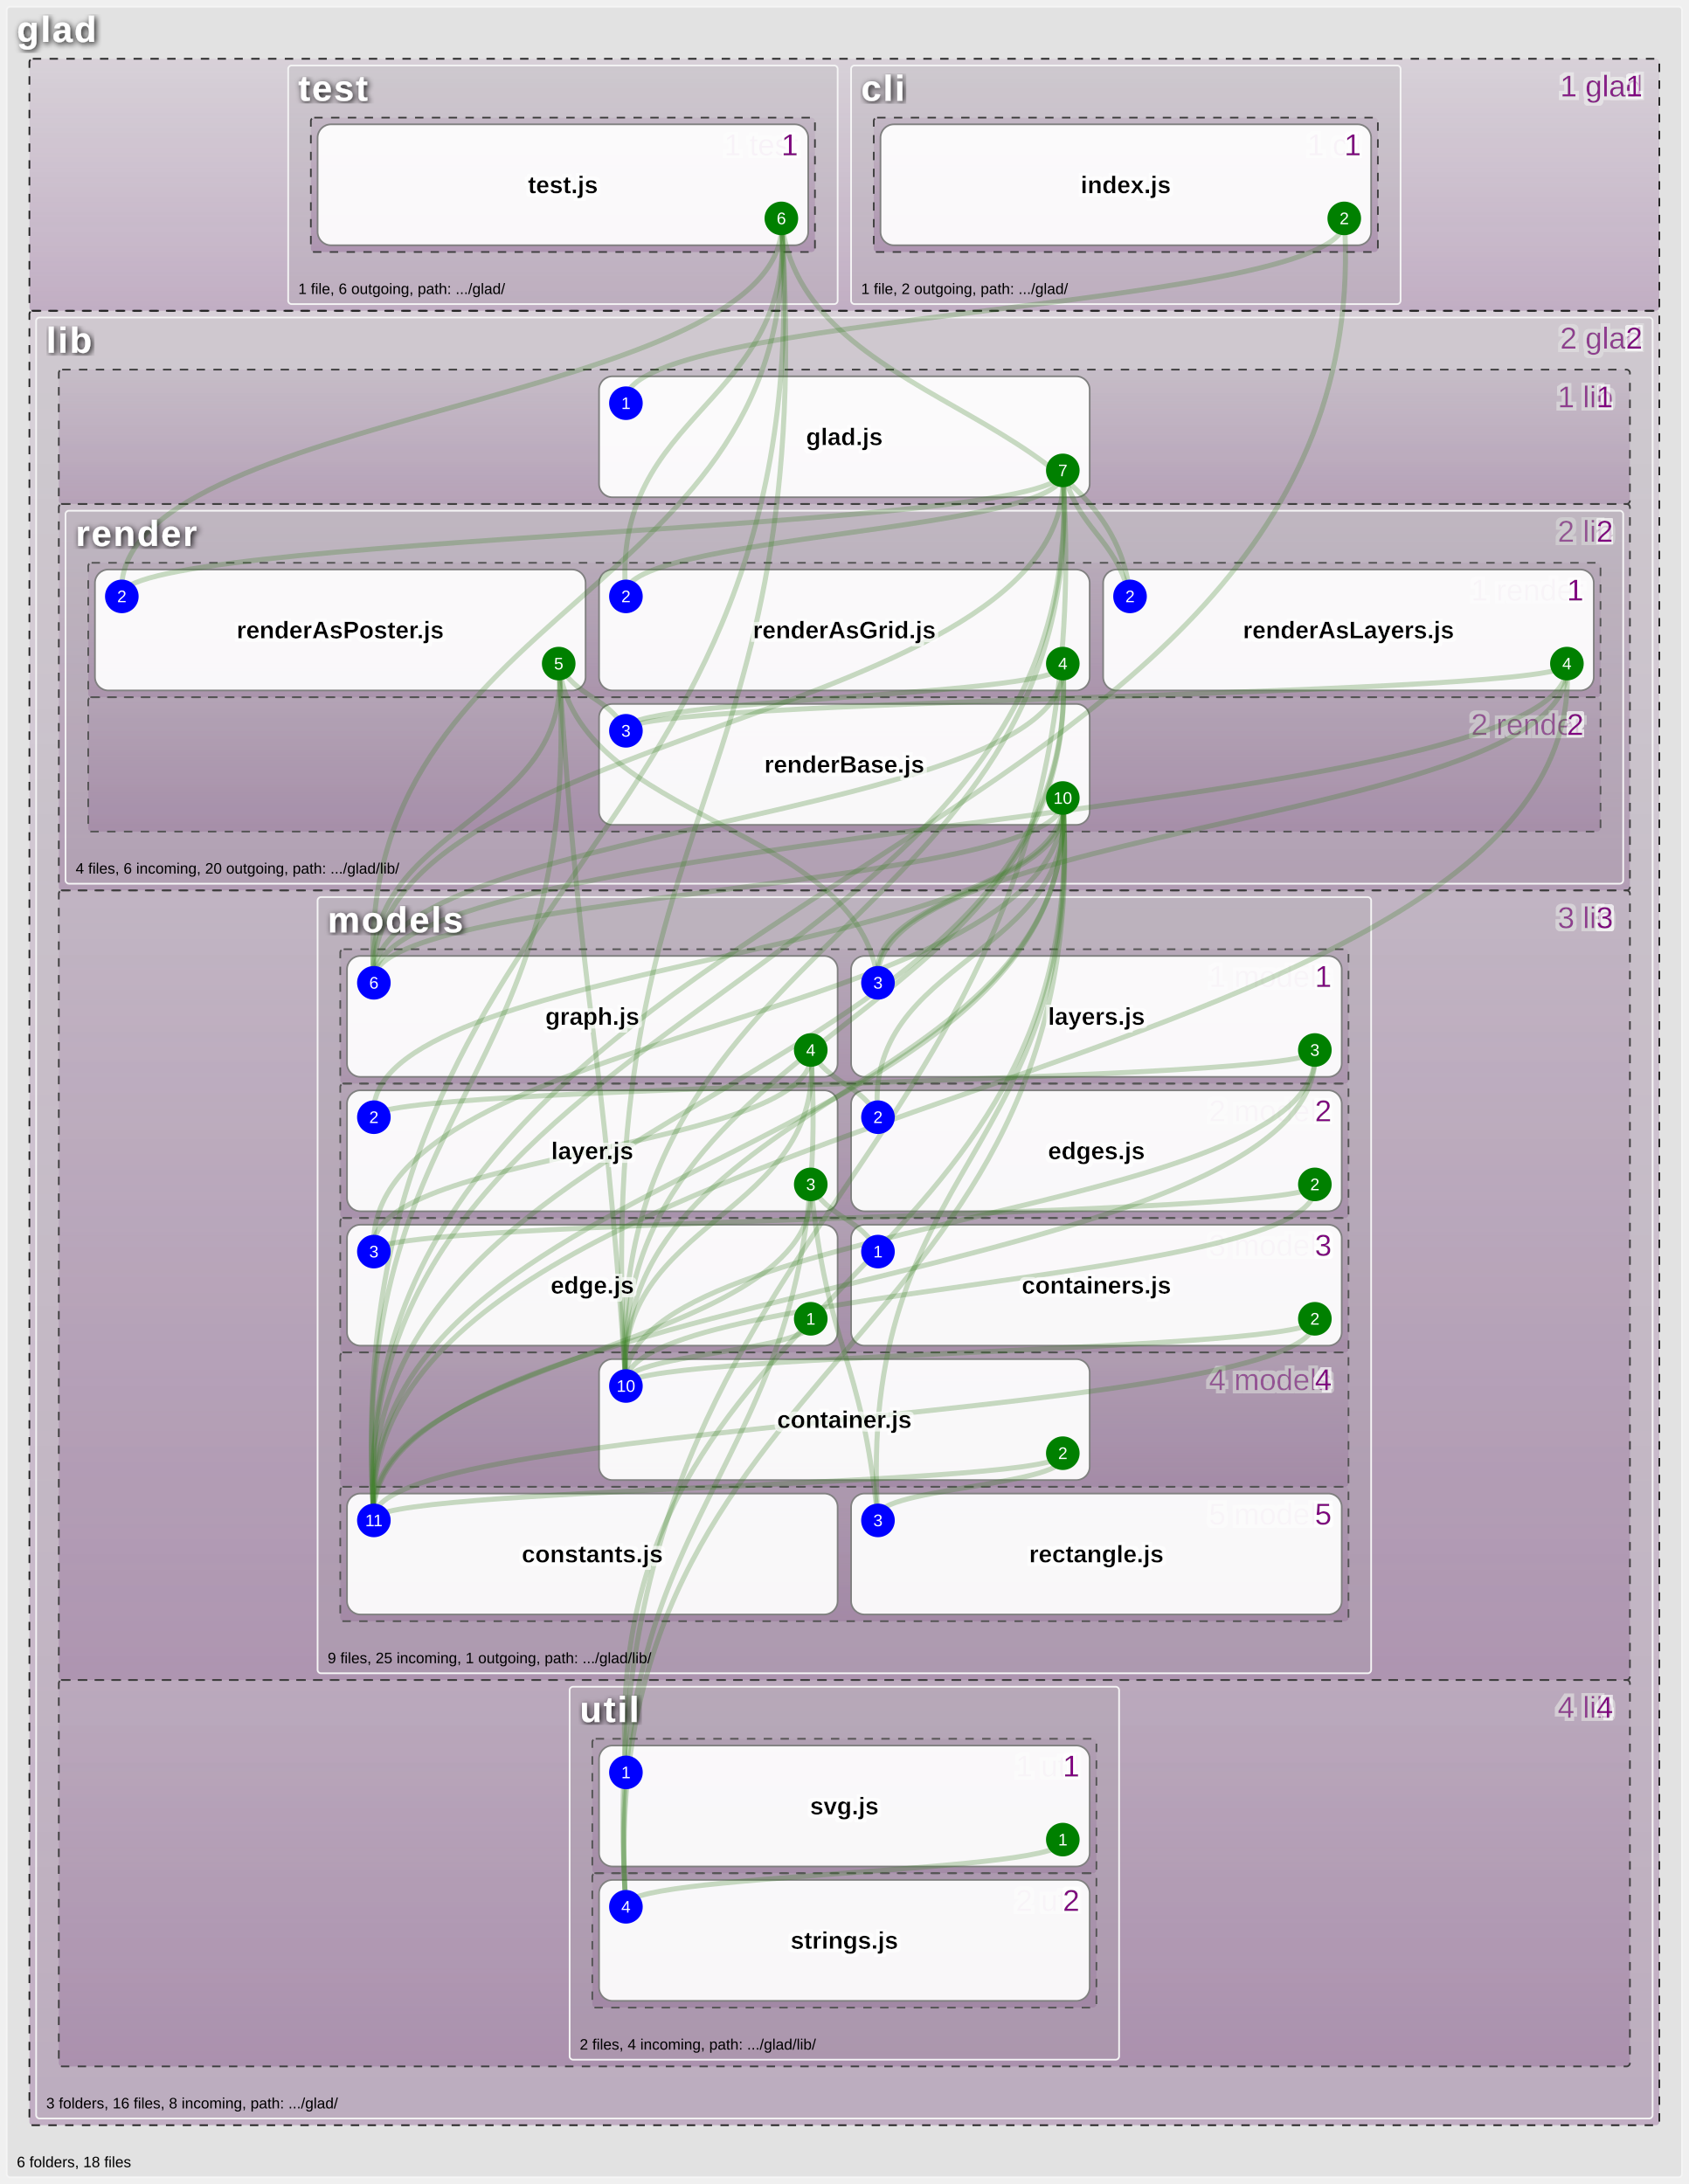
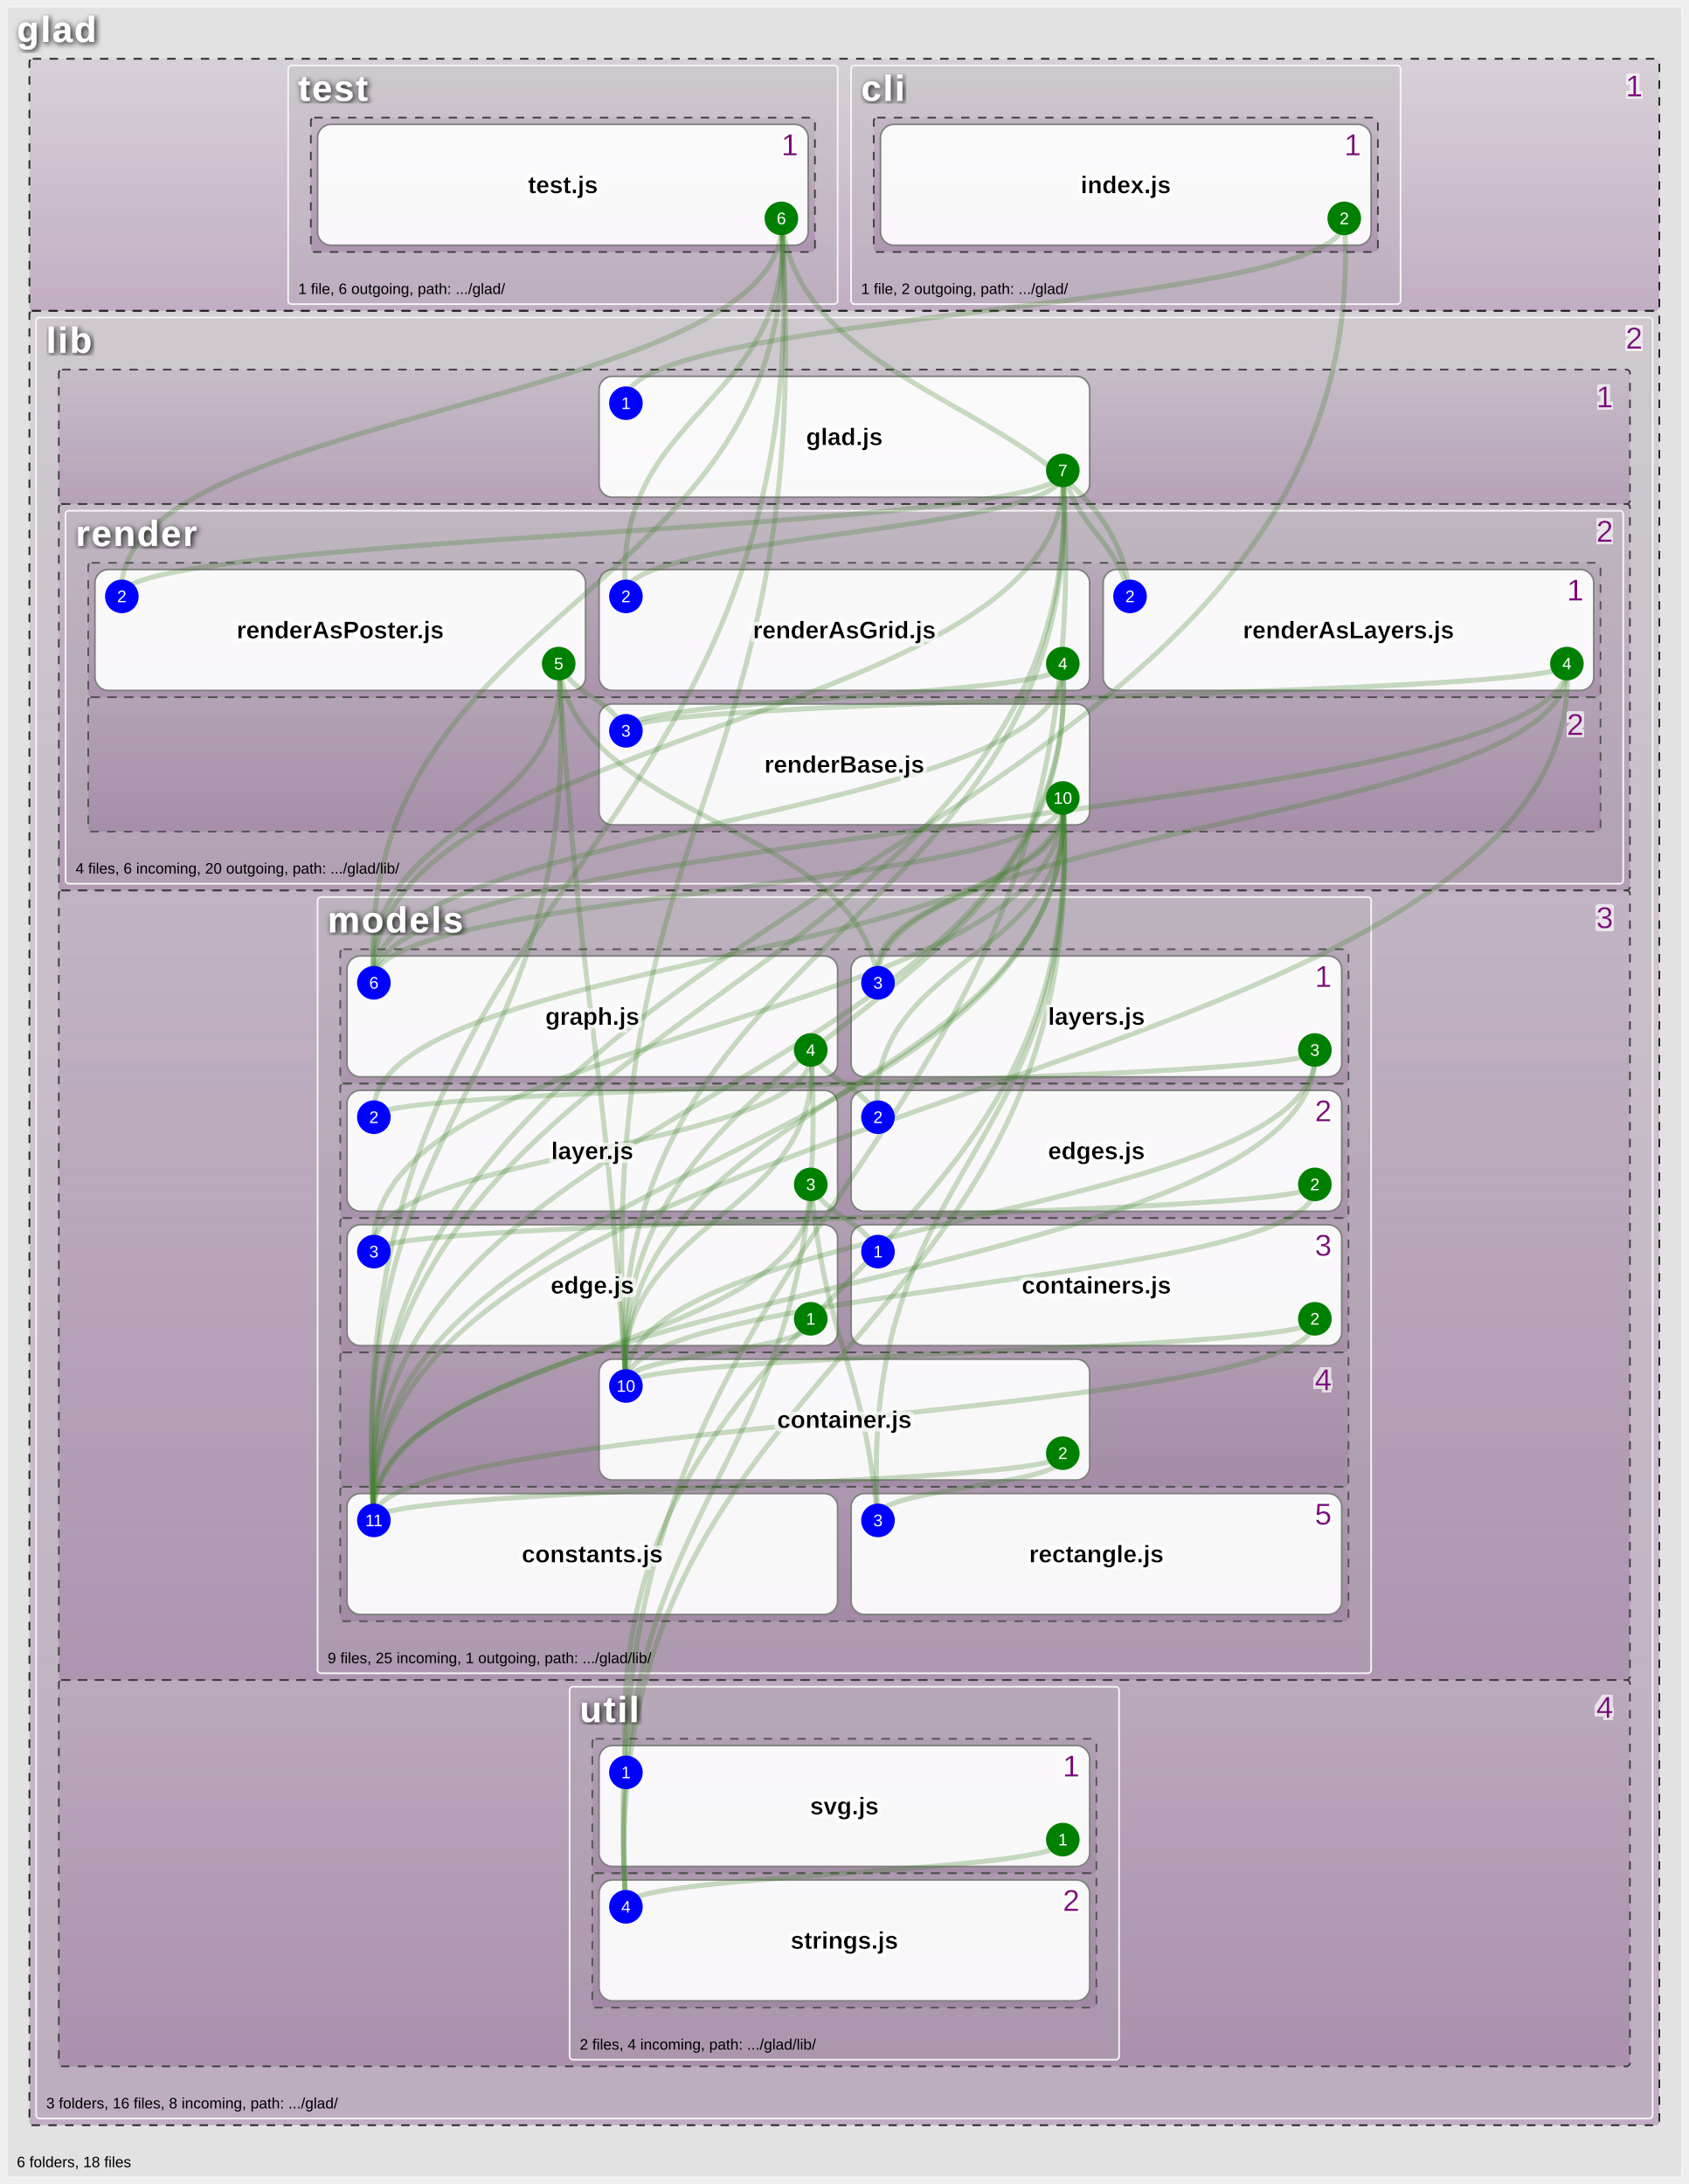
<svg xmlns="http://www.w3.org/2000/svg" width="1005" height="1300" font-family="Arial, Helvetica, sans-serif" style="background-color:white">
  <style>
    .layerRectangle {
      stroke: black;
      stroke-dasharray: 5,5;
      fill: url('#layers')
    }
    .layerText {
      fill: purple;
      font-size: 150%;
      filter: url(#outlineWhite);
    }
    .nodeFolder {
      fill: #aaaaaa33;
      stroke: whitesmoke;
    }
    .nodeFile {
      fill: #ffffffee;
      stroke: gray;
    }
    .folderName {
      font-size: 180%;
      fill : white;
      font-weight: bolder;
      text-anchor: start;
      letter-spacing : 1px;
      dominant-baseline: hanging;
      filter: url(#shadow);
    }
    .nodeName {
      fill : black;
      font-weight: bold;
      text-anchor: middle;
      dominant-baseline: central;
      filter: url(#outlineWhite);
    }
    .line {
      fill : none;
      stroke-width: 3;
      opacity: 0.5;
    }
    .line:hover {
      stroke-width: 6;
      opacity: 1;
    }

    </style>
  <defs id="idSvgDef">
    <linearGradient id="layers" gradientTransform="rotate(90)">
      <stop offset="0%" stop-color="rgba(105, 24, 114, 0.10)" />
      <stop offset="100%" stop-color="rgba(105, 24, 114, 0.30)" />
    </linearGradient>
    <filter id="shadow">
      <feGaussianBlur in="SourceAlpha" stdDeviation="2" />
      <feOffset dx="1" dy="1" result="offsetblur" />
      <feFlood flood-color="black" />
      <feComposite in2="offsetblur" operator="in" />
      <feMerge>
        <feMergeNode />
        <feMergeNode in="SourceGraphic" />
      </feMerge>
    </filter>
    <filter id="outlineWhite">
      <feMorphology in="SourceAlpha" result="DILATED" operator="dilate" radius="2" />
      <feFlood flood-color="#ffffffaa" flood-opacity="1" result="WHITE" />
      <feComposite in="WHITE" in2="DILATED" operator="in" result="OUTLINE" />
      <feMerge>
        <feMergeNode in="OUTLINE" />
        <feMergeNode in="SourceGraphic" />
      </feMerge>
    </filter>
    <filter id="outlineBlack">
      <feMorphology in="SourceAlpha" result="DILATED" operator="dilate" radius="2" />
      <feFlood flood-color="#000000aa" flood-opacity="1" result="BLACK" />
      <feComposite in="BLACK" in2="DILATED" operator="in" result="OUTLINE" />
      <feMerge>
        <feMergeNode in="OUTLINE" />
        <feMergeNode in="SourceGraphic" />
      </feMerge>
    </filter>
    <marker id="lineEnd" viewBox="0 -5 30 10" refX="12" orient="auto">
      <path d="M0,-16L32,0L0,16" fill="#3058FFaa" />
    </marker>
    <marker id="lineStart" viewBox="0 -4 8 8" refX="4" orient="auto">
      <circle cx="4" r="4" fill="#377E22aa" />
    </marker>
  </defs>
  <g id="Layers_Rects">
    <g id="Layer:0 of glad">
      <rect x="17.5" y="35" width="970" height="150" rx="2" ry="2" class="layerRectangle" id="glad 0" />
-       <text x="977.5" y="45" class="layerText" dominant-baseline="hanging" text-anchor="end">1 glad</text>
    </g>
    <g id="Layer:0 of test">
      <rect x="185" y="70" width="300" height="80" rx="2" ry="2" class="layerRectangle" id="test 0" />
-       <text x="475" y="80" class="layerText" dominant-baseline="hanging" text-anchor="end">1 test</text>
    </g>
    <g id="Layer:0 of cli">
      <rect x="520" y="70" width="300" height="80" rx="2" ry="2" class="layerRectangle" id="cli 0" />
-       <text x="810" y="80" class="layerText" dominant-baseline="hanging" text-anchor="end">1 cli</text>
    </g>
    <g id="Layer:1 of glad">
      <rect x="17.5" y="185" width="970" height="1080" rx="2" ry="2" class="layerRectangle" id="glad 1" />
-       <text x="977.5" y="195" class="layerText" dominant-baseline="hanging" text-anchor="end">2 glad</text>
    </g>
    <g id="Layer:0 of lib">
      <rect x="35" y="220" width="935" height="80" rx="2" ry="2" class="layerRectangle" id="lib 0" />
-       <text x="960" y="230" class="layerText" dominant-baseline="hanging" text-anchor="end">1 lib</text>
    </g>
    <g id="Layer:1 of lib">
      <rect x="35" y="300" width="935" height="230" rx="2" ry="2" class="layerRectangle" id="lib 1" />
-       <text x="960" y="310" class="layerText" dominant-baseline="hanging" text-anchor="end">2 lib</text>
    </g>
    <g id="Layer:0 of render">
      <rect x="52.5" y="335" width="900" height="80" rx="2" ry="2" class="layerRectangle" id="render 0" />
-       <text x="942.5" y="345" class="layerText" dominant-baseline="hanging" text-anchor="end">1 render</text>
    </g>
    <g id="Layer:1 of render">
      <rect x="52.5" y="415" width="900" height="80" rx="2" ry="2" class="layerRectangle" id="render 1" />
-       <text x="942.5" y="425" class="layerText" dominant-baseline="hanging" text-anchor="end">2 render</text>
    </g>
    <g id="Layer:2 of lib">
      <rect x="35" y="530" width="935" height="470" rx="2" ry="2" class="layerRectangle" id="lib 2" />
-       <text x="960" y="540" class="layerText" dominant-baseline="hanging" text-anchor="end">3 lib</text>
    </g>
    <g id="Layer:0 of models">
      <rect x="202.5" y="565" width="600" height="80" rx="2" ry="2" class="layerRectangle" id="models 0" />
-       <text x="792.5" y="575" class="layerText" dominant-baseline="hanging" text-anchor="end">1 models</text>
    </g>
    <g id="Layer:1 of models">
      <rect x="202.5" y="645" width="600" height="80" rx="2" ry="2" class="layerRectangle" id="models 1" />
-       <text x="792.5" y="655" class="layerText" dominant-baseline="hanging" text-anchor="end">2 models</text>
    </g>
    <g id="Layer:2 of models">
      <rect x="202.5" y="725" width="600" height="80" rx="2" ry="2" class="layerRectangle" id="models 2" />
-       <text x="792.5" y="735" class="layerText" dominant-baseline="hanging" text-anchor="end">3 models</text>
    </g>
    <g id="Layer:3 of models">
      <rect x="202.5" y="805" width="600" height="80" rx="2" ry="2" class="layerRectangle" id="models 3" />
-       <text x="792.5" y="815" class="layerText" dominant-baseline="hanging" text-anchor="end">4 models</text>
    </g>
    <g id="Layer:4 of models">
      <rect x="202.5" y="885" width="600" height="80" rx="2" ry="2" class="layerRectangle" id="models 4" />
-       <text x="792.5" y="895" class="layerText" dominant-baseline="hanging" text-anchor="end">5 models</text>
    </g>
    <g id="Layer:3 of lib">
      <rect x="35" y="1000" width="935" height="230" rx="2" ry="2" class="layerRectangle" id="lib 3" />
-       <text x="960" y="1010" class="layerText" dominant-baseline="hanging" text-anchor="end">4 lib</text>
    </g>
    <g id="Layer:0 of util">
      <rect x="352.5" y="1035" width="300" height="80" rx="2" ry="2" class="layerRectangle" id="util 0" />
-       <text x="642.5" y="1045" class="layerText" dominant-baseline="hanging" text-anchor="end">1 util</text>
    </g>
    <g id="Layer:1 of util">
      <rect x="352.5" y="1115" width="300" height="80" rx="2" ry="2" class="layerRectangle" id="util 1" />
-       <text x="642.5" y="1125" class="layerText" dominant-baseline="hanging" text-anchor="end">2 util</text>
    </g>
  </g>
  <g id="Node_glad">
    <rect x="4" y="4" width="997" height="1292" rx="2" ry="2" class="nodeFolder" />
    <g id="Node_lib">
      <rect x="21.5" y="189" width="962" height="1072" rx="2" ry="2" class="nodeFolder" />
      <g id="Node_glad.js">
        <rect x="356.5" y="224" width="292" height="72" rx="8" ry="8" class="nodeFile" />
      </g>
      <g id="Node_render">
        <rect x="39" y="304" width="927" height="222" rx="2" ry="2" class="nodeFolder" />
        <g id="Node_renderAsPoster.js">
          <rect x="56.5" y="339" width="292" height="72" rx="8" ry="8" class="nodeFile" />
        </g>
        <g id="Node_renderAsGrid.js">
          <rect x="356.5" y="339" width="292" height="72" rx="8" ry="8" class="nodeFile" />
        </g>
        <g id="Node_renderAsLayers.js">
          <rect x="656.5" y="339" width="292" height="72" rx="8" ry="8" class="nodeFile" />
        </g>
        <g id="Node_renderBase.js">
          <rect x="356.5" y="419" width="292" height="72" rx="8" ry="8" class="nodeFile" />
        </g>
      </g>
      <g id="Node_models">
        <rect x="189" y="534" width="627" height="462" rx="2" ry="2" class="nodeFolder" />
        <g id="Node_graph.js">
          <rect x="206.5" y="569" width="292" height="72" rx="8" ry="8" class="nodeFile" />
        </g>
        <g id="Node_layers.js">
          <rect x="506.5" y="569" width="292" height="72" rx="8" ry="8" class="nodeFile" />
        </g>
        <g id="Node_layer.js">
          <rect x="206.5" y="649" width="292" height="72" rx="8" ry="8" class="nodeFile" />
        </g>
        <g id="Node_edges.js">
          <rect x="506.5" y="649" width="292" height="72" rx="8" ry="8" class="nodeFile" />
        </g>
        <g id="Node_edge.js">
          <rect x="206.5" y="729" width="292" height="72" rx="8" ry="8" class="nodeFile" />
        </g>
        <g id="Node_containers.js">
          <rect x="506.5" y="729" width="292" height="72" rx="8" ry="8" class="nodeFile" />
        </g>
        <g id="Node_container.js">
          <rect x="356.5" y="809" width="292" height="72" rx="8" ry="8" class="nodeFile" />
        </g>
        <g id="Node_constants.js">
          <rect x="206.5" y="889" width="292" height="72" rx="8" ry="8" class="nodeFile" />
        </g>
        <g id="Node_rectangle.js">
          <rect x="506.5" y="889" width="292" height="72" rx="8" ry="8" class="nodeFile" />
        </g>
      </g>
      <g id="Node_util">
        <rect x="339" y="1004" width="327" height="222" rx="2" ry="2" class="nodeFolder" />
        <g id="Node_svg.js">
          <rect x="356.5" y="1039" width="292" height="72" rx="8" ry="8" class="nodeFile" />
        </g>
        <g id="Node_strings.js">
          <rect x="356.5" y="1119" width="292" height="72" rx="8" ry="8" class="nodeFile" />
        </g>
      </g>
    </g>
    <g id="Node_test">
      <rect x="171.5" y="39" width="327" height="142" rx="2" ry="2" class="nodeFolder" />
      <g id="Node_test.js">
        <rect x="189" y="74" width="292" height="72" rx="8" ry="8" class="nodeFile" />
      </g>
    </g>
    <g id="Node_cli">
      <rect x="506.5" y="39" width="327" height="142" rx="2" ry="2" class="nodeFolder" />
      <g id="Node_index.js">
        <rect x="524" y="74" width="292" height="72" rx="8" ry="8" class="nodeFile" />
      </g>
    </g>
  </g>
  <g id="Edges">
    <path class="line" d="M632.5 865 C 642.5 885,212.5 885, 222.5 905" fill="none" stroke="#377E2288">
      </path>
    <path class="line" d="M632.5 865 C 642.5 885,512.5 885, 522.5 905" fill="none" stroke="#377E2288">
      </path>
    <path class="line" d="M782.5 785 C 792.5 845,212.5 845, 222.5 905" fill="none" stroke="#377E2288">
      </path>
    <path class="line" d="M782.5 785 C 792.5 805,362.5 805, 372.5 825" fill="none" stroke="#377E2288">
      </path>
    <path class="line" d="M482.5 785 C 492.5 805,362.5 805, 372.5 825" fill="none" stroke="#377E2288">
      </path>
    <path class="line" d="M782.5 705 C 792.5 765,362.5 765, 372.5 825" fill="none" stroke="#377E2288">
      </path>
    <path class="line" d="M782.5 705 C 792.5 725,212.5 725, 222.5 745" fill="none" stroke="#377E2288">
      </path>
    <path class="line" d="M632.5 280 C 652.5 592,202.5 593, 222.5 905" fill="none" stroke="#377E2288">
      </path>
    <path class="line" d="M632.5 280 C 650.5 552,354.5 553, 372.5 825" fill="none" stroke="#377E2288">
      </path>
    <path class="line" d="M632.5 280 C 642.5 432,212.5 433, 222.5 585" fill="none" stroke="#377E2288">
      </path>
    <path class="line" d="M632.5 280 C 642.5 317,362.5 318, 372.5 355" fill="none" stroke="#377E2288">
      </path>
    <path class="line" d="M632.5 280 C 642.5 317,662.5 318, 672.5 355" fill="none" stroke="#377E2288">
      </path>
    <path class="line" d="M632.5 280 C 642.5 317,62.5 318, 72.5 355" fill="none" stroke="#377E2288">
      </path>
    <path class="line" d="M632.5 280 C 660.5 707,344.5 708, 372.5 1135" fill="none" stroke="#377E2288">
      </path>
    <path class="line" d="M482.5 625 C 492.5 725,362.5 725, 372.5 825" fill="none" stroke="#377E2288">
      </path>
    <path class="line" d="M482.5 625 C 492.5 685,212.5 685, 222.5 745" fill="none" stroke="#377E2288">
      </path>
    <path class="line" d="M482.5 625 C 492.5 645,512.5 645, 522.5 665" fill="none" stroke="#377E2288">
      </path>
    <path class="line" d="M482.5 625 C 499.5 880,355.5 880, 372.5 1135" fill="none" stroke="#377E2288">
      </path>
    <path class="line" d="M800 130 C 825 517,197.5 518, 222.5 905" fill="none" stroke="#377E2288">
      </path>
    <path class="line" d="M800 130 C 810 185,362.5 185, 372.5 240" fill="none" stroke="#377E2288">
      </path>
    <path class="line" d="M482.5 705 C 492.5 805,212.5 805, 222.5 905" fill="none" stroke="#377E2288">
      </path>
    <path class="line" d="M482.5 705 C 492.5 725,512.5 725, 522.5 745" fill="none" stroke="#377E2288">
      </path>
    <path class="line" d="M482.5 705 C 492.5 805,512.5 805, 522.5 905" fill="none" stroke="#377E2288">
      </path>
    <path class="line" d="M782.5 625 C 792.5 765,212.5 765, 222.5 905" fill="none" stroke="#377E2288">
      </path>
    <path class="line" d="M782.5 625 C 792.5 725,362.5 725, 372.5 825" fill="none" stroke="#377E2288">
      </path>
    <path class="line" d="M782.5 625 C 792.5 645,212.5 645, 222.5 665" fill="none" stroke="#377E2288">
      </path>
    <path class="line" d="M632.5 395 C 649.5 650,205.5 650, 222.5 905" fill="none" stroke="#377E2288">
      </path>
    <path class="line" d="M632.5 395 C 646.5 610,358.5 610, 372.5 825" fill="none" stroke="#377E2288">
      </path>
    <path class="line" d="M632.5 395 C 642.5 490,212.5 490, 222.5 585" fill="none" stroke="#377E2288">
      </path>
    <path class="line" d="M632.5 395 C 642.5 415,362.5 415, 372.5 435" fill="none" stroke="#377E2288">
      </path>
    <path class="line" d="M932.5 395 C 949.5 650,205.5 650, 222.5 905" fill="none" stroke="#377E2288">
      </path>
    <path class="line" d="M932.5 395 C 942.5 490,212.5 490, 222.5 585" fill="none" stroke="#377E2288">
      </path>
    <path class="line" d="M932.5 395 C 942.5 490,512.5 490, 522.5 585" fill="none" stroke="#377E2288">
      </path>
    <path class="line" d="M932.5 395 C 942.5 415,362.5 415, 372.5 435" fill="none" stroke="#377E2288">
      </path>
    <path class="line" d="M332.5 395 C 349.5 650,205.5 650, 222.5 905" fill="none" stroke="#377E2288">
      </path>
    <path class="line" d="M332.5 395 C 346.5 610,358.5 610, 372.5 825" fill="none" stroke="#377E2288">
      </path>
    <path class="line" d="M332.5 395 C 342.5 490,212.5 490, 222.5 585" fill="none" stroke="#377E2288">
      </path>
    <path class="line" d="M332.5 395 C 342.5 490,512.5 490, 522.5 585" fill="none" stroke="#377E2288">
      </path>
    <path class="line" d="M332.5 395 C 342.5 415,362.5 415, 372.5 435" fill="none" stroke="#377E2288">
      </path>
    <path class="line" d="M632.5 475 C 646.5 690,208.5 690, 222.5 905" fill="none" stroke="#377E2288">
      </path>
    <path class="line" d="M632.5 475 C 643.5 650,361.5 650, 372.5 825" fill="none" stroke="#377E2288">
      </path>
    <path class="line" d="M632.5 475 C 642.5 610,212.5 610, 222.5 745" fill="none" stroke="#377E2288">
      </path>
    <path class="line" d="M632.5 475 C 642.5 570,512.5 570, 522.5 665" fill="none" stroke="#377E2288">
      </path>
    <path class="line" d="M632.5 475 C 642.5 530,212.5 530, 222.5 585" fill="none" stroke="#377E2288">
      </path>
    <path class="line" d="M632.5 475 C 642.5 570,212.5 570, 222.5 665" fill="none" stroke="#377E2288">
      </path>
    <path class="line" d="M632.5 475 C 642.5 530,512.5 530, 522.5 585" fill="none" stroke="#377E2288">
      </path>
    <path class="line" d="M632.5 475 C 646.5 690,508.5 690, 522.5 905" fill="none" stroke="#377E2288">
      </path>
    <path class="line" d="M632.5 475 C 654.5 805,350.5 805, 372.5 1135" fill="none" stroke="#377E2288">
      </path>
    <path class="line" d="M632.5 475 C 651.5 765,353.5 765, 372.5 1055" fill="none" stroke="#377E2288">
      </path>
    <path class="line" d="M632.5 1095 C 642.5 1115,362.5 1115, 372.5 1135" fill="none" stroke="#377E2288">
      </path>
    <path class="line" d="M465 130 C 490 517,197.5 518, 222.5 905" fill="none" stroke="#377E2288">
      </path>
    <path class="line" d="M465 130 C 488 477,349.5 478, 372.5 825" fill="none" stroke="#377E2288">
      </path>
    <path class="line" d="M465 130 C 480 357,207.5 358, 222.5 585" fill="none" stroke="#377E2288">
      </path>
    <path class="line" d="M465 130 C 475 242,362.5 243, 372.5 355" fill="none" stroke="#377E2288">
      </path>
    <path class="line" d="M465 130 C 475 242,662.5 243, 672.5 355" fill="none" stroke="#377E2288">
      </path>
    <path class="line" d="M465 130 C 475 242,62.5 243, 72.5 355" fill="none" stroke="#377E2288">
      </path>
  </g>
  <g id="Counters_glad">
    <g id="Counters_lib">
      <g id="Counters_glad.js">
        <g>
          <circle cx="632.5" cy="280" r="10" fill="green" />
          <text x="632.5" y="280" fill="white" font-size="10" text-anchor="middle" dominant-baseline="central">7</text>
        </g>
        <g>
          <circle cx="372.5" cy="240" r="10" fill="blue" />
          <text x="372.5" y="240" fill="white" font-size="10" text-anchor="middle" dominant-baseline="central">1</text>
        </g>
      </g>
      <g id="Counters_render">
        <g id="Counters_renderAsPoster.js">
          <g>
            <circle cx="332.5" cy="395" r="10" fill="green" />
            <text x="332.5" y="395" fill="white" font-size="10" text-anchor="middle" dominant-baseline="central">5</text>
          </g>
          <g>
            <circle cx="72.5" cy="355" r="10" fill="blue" />
            <text x="72.5" y="355" fill="white" font-size="10" text-anchor="middle" dominant-baseline="central">2</text>
          </g>
        </g>
        <g id="Counters_renderAsGrid.js">
          <g>
            <circle cx="632.5" cy="395" r="10" fill="green" />
            <text x="632.5" y="395" fill="white" font-size="10" text-anchor="middle" dominant-baseline="central">4</text>
          </g>
          <g>
            <circle cx="372.5" cy="355" r="10" fill="blue" />
            <text x="372.5" y="355" fill="white" font-size="10" text-anchor="middle" dominant-baseline="central">2</text>
          </g>
        </g>
        <g id="Counters_renderAsLayers.js">
          <g>
            <circle cx="932.5" cy="395" r="10" fill="green" />
            <text x="932.5" y="395" fill="white" font-size="10" text-anchor="middle" dominant-baseline="central">4</text>
          </g>
          <g>
            <circle cx="672.5" cy="355" r="10" fill="blue" />
            <text x="672.5" y="355" fill="white" font-size="10" text-anchor="middle" dominant-baseline="central">2</text>
          </g>
        </g>
        <g id="Counters_renderBase.js">
          <g>
            <circle cx="632.5" cy="475" r="10" fill="green" />
            <text x="632.5" y="475" fill="white" font-size="10" text-anchor="middle" dominant-baseline="central">10</text>
          </g>
          <g>
            <circle cx="372.5" cy="435" r="10" fill="blue" />
            <text x="372.5" y="435" fill="white" font-size="10" text-anchor="middle" dominant-baseline="central">3</text>
          </g>
        </g>
      </g>
      <g id="Counters_models">
        <g id="Counters_graph.js">
          <g>
            <circle cx="482.5" cy="625" r="10" fill="green" />
            <text x="482.5" y="625" fill="white" font-size="10" text-anchor="middle" dominant-baseline="central">4</text>
          </g>
          <g>
            <circle cx="222.5" cy="585" r="10" fill="blue" />
            <text x="222.5" y="585" fill="white" font-size="10" text-anchor="middle" dominant-baseline="central">6</text>
          </g>
        </g>
        <g id="Counters_layers.js">
          <g>
            <circle cx="782.5" cy="625" r="10" fill="green" />
            <text x="782.5" y="625" fill="white" font-size="10" text-anchor="middle" dominant-baseline="central">3</text>
          </g>
          <g>
            <circle cx="522.5" cy="585" r="10" fill="blue" />
            <text x="522.5" y="585" fill="white" font-size="10" text-anchor="middle" dominant-baseline="central">3</text>
          </g>
        </g>
        <g id="Counters_layer.js">
          <g>
            <circle cx="482.5" cy="705" r="10" fill="green" />
            <text x="482.5" y="705" fill="white" font-size="10" text-anchor="middle" dominant-baseline="central">3</text>
          </g>
          <g>
            <circle cx="222.5" cy="665" r="10" fill="blue" />
            <text x="222.5" y="665" fill="white" font-size="10" text-anchor="middle" dominant-baseline="central">2</text>
          </g>
        </g>
        <g id="Counters_edges.js">
          <g>
            <circle cx="782.5" cy="705" r="10" fill="green" />
            <text x="782.5" y="705" fill="white" font-size="10" text-anchor="middle" dominant-baseline="central">2</text>
          </g>
          <g>
            <circle cx="522.5" cy="665" r="10" fill="blue" />
            <text x="522.5" y="665" fill="white" font-size="10" text-anchor="middle" dominant-baseline="central">2</text>
          </g>
        </g>
        <g id="Counters_edge.js">
          <g>
            <circle cx="482.5" cy="785" r="10" fill="green" />
            <text x="482.5" y="785" fill="white" font-size="10" text-anchor="middle" dominant-baseline="central">1</text>
          </g>
          <g>
            <circle cx="222.5" cy="745" r="10" fill="blue" />
            <text x="222.5" y="745" fill="white" font-size="10" text-anchor="middle" dominant-baseline="central">3</text>
          </g>
        </g>
        <g id="Counters_containers.js">
          <g>
            <circle cx="782.5" cy="785" r="10" fill="green" />
            <text x="782.5" y="785" fill="white" font-size="10" text-anchor="middle" dominant-baseline="central">2</text>
          </g>
          <g>
            <circle cx="522.5" cy="745" r="10" fill="blue" />
            <text x="522.5" y="745" fill="white" font-size="10" text-anchor="middle" dominant-baseline="central">1</text>
          </g>
        </g>
        <g id="Counters_container.js">
          <g>
            <circle cx="632.5" cy="865" r="10" fill="green" />
            <text x="632.5" y="865" fill="white" font-size="10" text-anchor="middle" dominant-baseline="central">2</text>
          </g>
          <g>
            <circle cx="372.5" cy="825" r="10" fill="blue" />
            <text x="372.5" y="825" fill="white" font-size="10" text-anchor="middle" dominant-baseline="central">10</text>
          </g>
        </g>
        <g id="Counters_constants.js">
          <g>
            <circle cx="222.5" cy="905" r="10" fill="blue" />
            <text x="222.5" y="905" fill="white" font-size="10" text-anchor="middle" dominant-baseline="central">11</text>
          </g>
        </g>
        <g id="Counters_rectangle.js">
          <g>
            <circle cx="522.5" cy="905" r="10" fill="blue" />
            <text x="522.5" y="905" fill="white" font-size="10" text-anchor="middle" dominant-baseline="central">3</text>
          </g>
        </g>
      </g>
      <g id="Counters_util">
        <g id="Counters_svg.js">
          <g>
            <circle cx="632.5" cy="1095" r="10" fill="green" />
            <text x="632.5" y="1095" fill="white" font-size="10" text-anchor="middle" dominant-baseline="central">1</text>
          </g>
          <g>
            <circle cx="372.5" cy="1055" r="10" fill="blue" />
            <text x="372.5" y="1055" fill="white" font-size="10" text-anchor="middle" dominant-baseline="central">1</text>
          </g>
        </g>
        <g id="Counters_strings.js">
          <g>
            <circle cx="372.5" cy="1135" r="10" fill="blue" />
            <text x="372.5" y="1135" fill="white" font-size="10" text-anchor="middle" dominant-baseline="central">4</text>
          </g>
        </g>
      </g>
    </g>
    <g id="Counters_test">
      <g id="Counters_test.js">
        <g>
          <circle cx="465" cy="130" r="10" fill="green" />
          <text x="465" y="130" fill="white" font-size="10" text-anchor="middle" dominant-baseline="central">6</text>
        </g>
      </g>
    </g>
    <g id="Counters_cli">
      <g id="Counters_index.js">
        <g>
          <circle cx="800" cy="130" r="10" fill="green" />
          <text x="800" y="130" fill="white" font-size="10" text-anchor="middle" dominant-baseline="central">2</text>
        </g>
      </g>
    </g>
  </g>
  <g id="Labels_glad">
    <text class="folderName" x="10" y="10">glad</text>
    <text x="10" y="1290" font-size="75%">6 folders, 18 files</text>
    <g id="Labels_lib">
      <text class="folderName" x="27.5" y="195">lib</text>
      <text x="27.5" y="1255" font-size="75%">3 folders, 16 files, 8 incoming, path: .../glad/</text>
      <g id="Labels_glad.js">
        <text class="nodeName" x="502.5" y="260" font-size="120%">glad.js</text>
      </g>
      <g id="Labels_render">
        <text class="folderName" x="45" y="310">render</text>
        <text x="45" y="520" font-size="75%">4 files, 6 incoming, 20 outgoing, path: .../glad/lib/</text>
        <g id="Labels_renderAsPoster.js">
          <text class="nodeName" x="202.5" y="375" font-size="120%">renderAsPoster.js</text>
        </g>
        <g id="Labels_renderAsGrid.js">
          <text class="nodeName" x="502.5" y="375" font-size="120%">renderAsGrid.js</text>
        </g>
        <g id="Labels_renderAsLayers.js">
          <text class="nodeName" x="802.5" y="375" font-size="120%">renderAsLayers.js</text>
        </g>
        <g id="Labels_renderBase.js">
          <text class="nodeName" x="502.5" y="455" font-size="120%">renderBase.js</text>
        </g>
      </g>
      <g id="Labels_models">
        <text class="folderName" x="195" y="540">models</text>
        <text x="195" y="990" font-size="75%">9 files, 25 incoming, 1 outgoing, path: .../glad/lib/</text>
        <g id="Labels_graph.js">
          <text class="nodeName" x="352.5" y="605" font-size="120%">graph.js</text>
        </g>
        <g id="Labels_layers.js">
          <text class="nodeName" x="652.5" y="605" font-size="120%">layers.js</text>
        </g>
        <g id="Labels_layer.js">
          <text class="nodeName" x="352.5" y="685" font-size="120%">layer.js</text>
        </g>
        <g id="Labels_edges.js">
          <text class="nodeName" x="652.5" y="685" font-size="120%">edges.js</text>
        </g>
        <g id="Labels_edge.js">
          <text class="nodeName" x="352.5" y="765" font-size="120%">edge.js</text>
        </g>
        <g id="Labels_containers.js">
          <text class="nodeName" x="652.5" y="765" font-size="120%">containers.js</text>
        </g>
        <g id="Labels_container.js">
          <text class="nodeName" x="502.5" y="845" font-size="120%">container.js</text>
        </g>
        <g id="Labels_constants.js">
          <text class="nodeName" x="352.5" y="925" font-size="120%">constants.js</text>
        </g>
        <g id="Labels_rectangle.js">
          <text class="nodeName" x="652.5" y="925" font-size="120%">rectangle.js</text>
        </g>
      </g>
      <g id="Labels_util">
        <text class="folderName" x="345" y="1010">util</text>
        <text x="345" y="1220" font-size="75%">2 files, 4 incoming, path: .../glad/lib/</text>
        <g id="Labels_svg.js">
          <text class="nodeName" x="502.5" y="1075" font-size="120%">svg.js</text>
        </g>
        <g id="Labels_strings.js">
          <text class="nodeName" x="502.5" y="1155" font-size="120%">strings.js</text>
        </g>
      </g>
    </g>
    <g id="Labels_test">
      <text class="folderName" x="177.5" y="45">test</text>
      <text x="177.5" y="175" font-size="75%">1 file, 6 outgoing, path: .../glad/</text>
      <g id="Labels_test.js">
        <text class="nodeName" x="335" y="110" font-size="120%">test.js</text>
      </g>
    </g>
    <g id="Labels_cli">
      <text class="folderName" x="512.5" y="45">cli</text>
      <text x="512.5" y="175" font-size="75%">1 file, 2 outgoing, path: .../glad/</text>
      <g id="Labels_index.js">
        <text class="nodeName" x="670" y="110" font-size="120%">index.js</text>
      </g>
    </g>
  </g>
  <g id="Layers_Text">
    <g id="Layer:0 of glad">
      <text x="977.5" y="45" class="layerText" dominant-baseline="hanging" text-anchor="end">1 </text>
    </g>
    <g id="Layer:0 of test">
      <text x="475" y="80" class="layerText" dominant-baseline="hanging" text-anchor="end">1 </text>
    </g>
    <g id="Layer:0 of cli">
      <text x="810" y="80" class="layerText" dominant-baseline="hanging" text-anchor="end">1 </text>
    </g>
    <g id="Layer:1 of glad">
      <text x="977.5" y="195" class="layerText" dominant-baseline="hanging" text-anchor="end">2 </text>
    </g>
    <g id="Layer:0 of lib">
      <text x="960" y="230" class="layerText" dominant-baseline="hanging" text-anchor="end">1 </text>
    </g>
    <g id="Layer:1 of lib">
      <text x="960" y="310" class="layerText" dominant-baseline="hanging" text-anchor="end">2 </text>
    </g>
    <g id="Layer:0 of render">
      <text x="942.5" y="345" class="layerText" dominant-baseline="hanging" text-anchor="end">1 </text>
    </g>
    <g id="Layer:1 of render">
      <text x="942.5" y="425" class="layerText" dominant-baseline="hanging" text-anchor="end">2 </text>
    </g>
    <g id="Layer:2 of lib">
      <text x="960" y="540" class="layerText" dominant-baseline="hanging" text-anchor="end">3 </text>
    </g>
    <g id="Layer:0 of models">
      <text x="792.5" y="575" class="layerText" dominant-baseline="hanging" text-anchor="end">1 </text>
    </g>
    <g id="Layer:1 of models">
      <text x="792.5" y="655" class="layerText" dominant-baseline="hanging" text-anchor="end">2 </text>
    </g>
    <g id="Layer:2 of models">
      <text x="792.5" y="735" class="layerText" dominant-baseline="hanging" text-anchor="end">3 </text>
    </g>
    <g id="Layer:3 of models">
      <text x="792.5" y="815" class="layerText" dominant-baseline="hanging" text-anchor="end">4 </text>
    </g>
    <g id="Layer:4 of models">
      <text x="792.5" y="895" class="layerText" dominant-baseline="hanging" text-anchor="end">5 </text>
    </g>
    <g id="Layer:3 of lib">
      <text x="960" y="1010" class="layerText" dominant-baseline="hanging" text-anchor="end">4 </text>
    </g>
    <g id="Layer:0 of util">
      <text x="642.5" y="1045" class="layerText" dominant-baseline="hanging" text-anchor="end">1 </text>
    </g>
    <g id="Layer:1 of util">
      <text x="642.5" y="1125" class="layerText" dominant-baseline="hanging" text-anchor="end">2 </text>
    </g>
  </g>
</svg>
